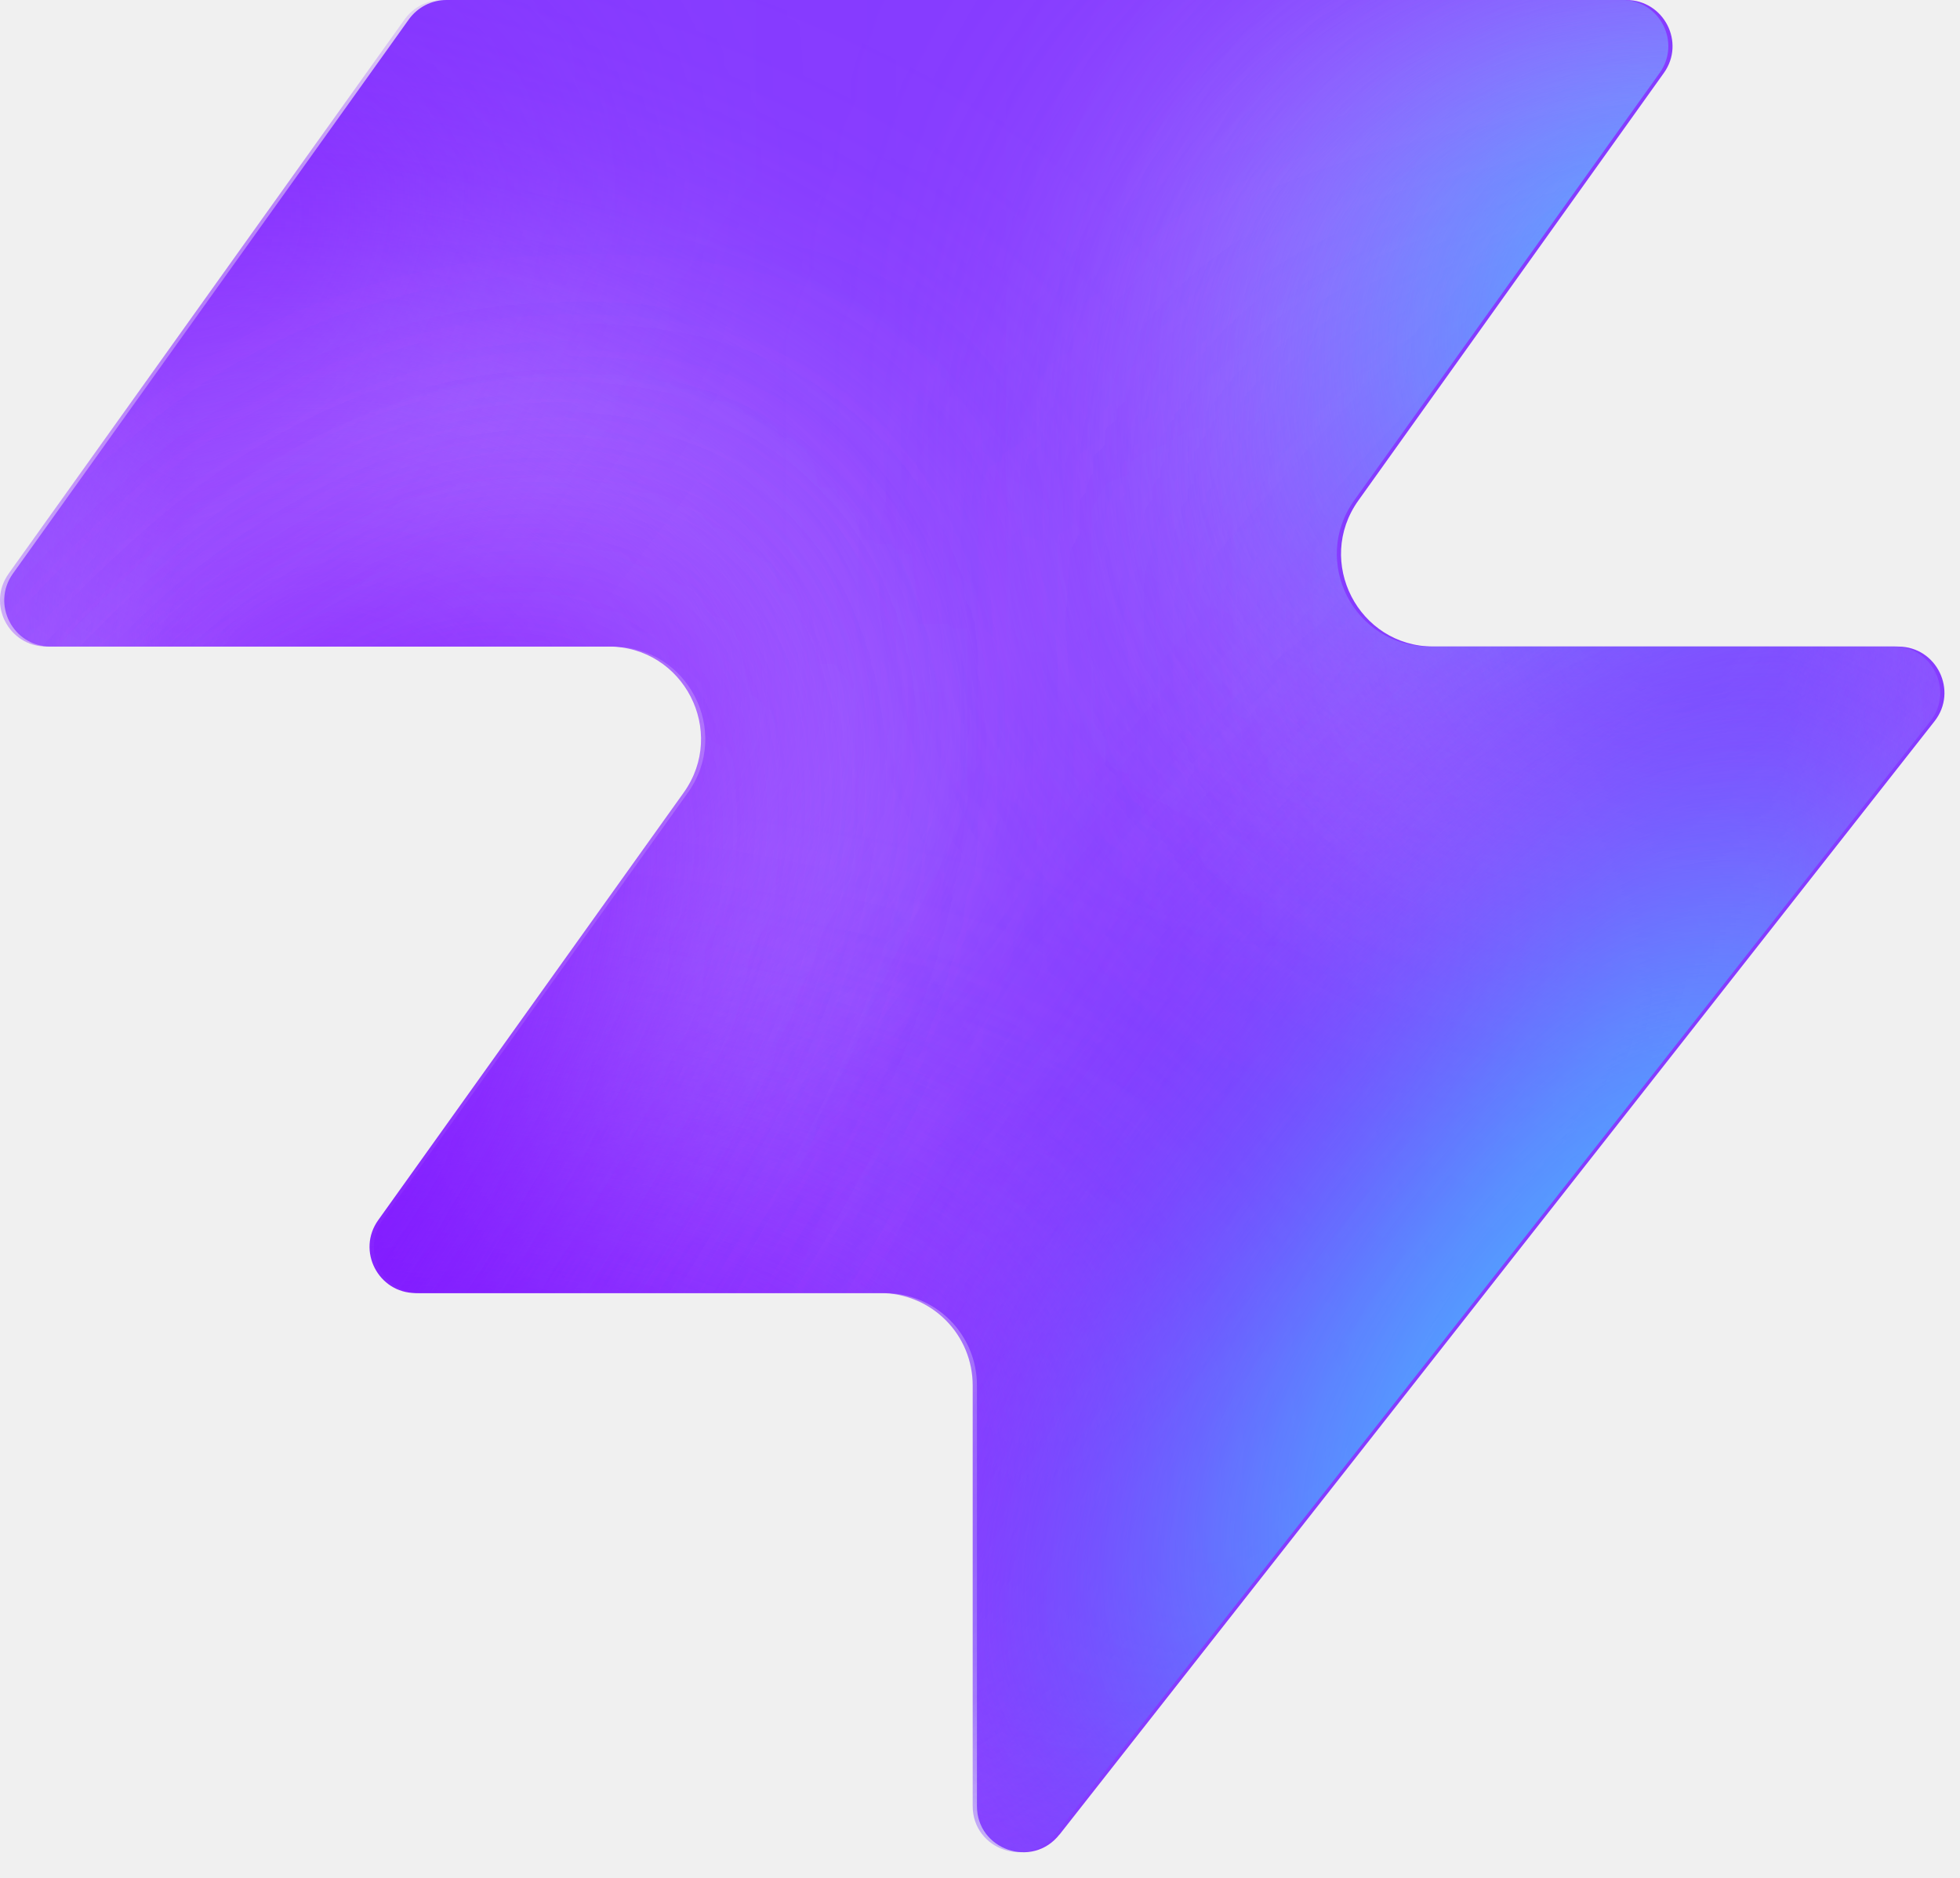
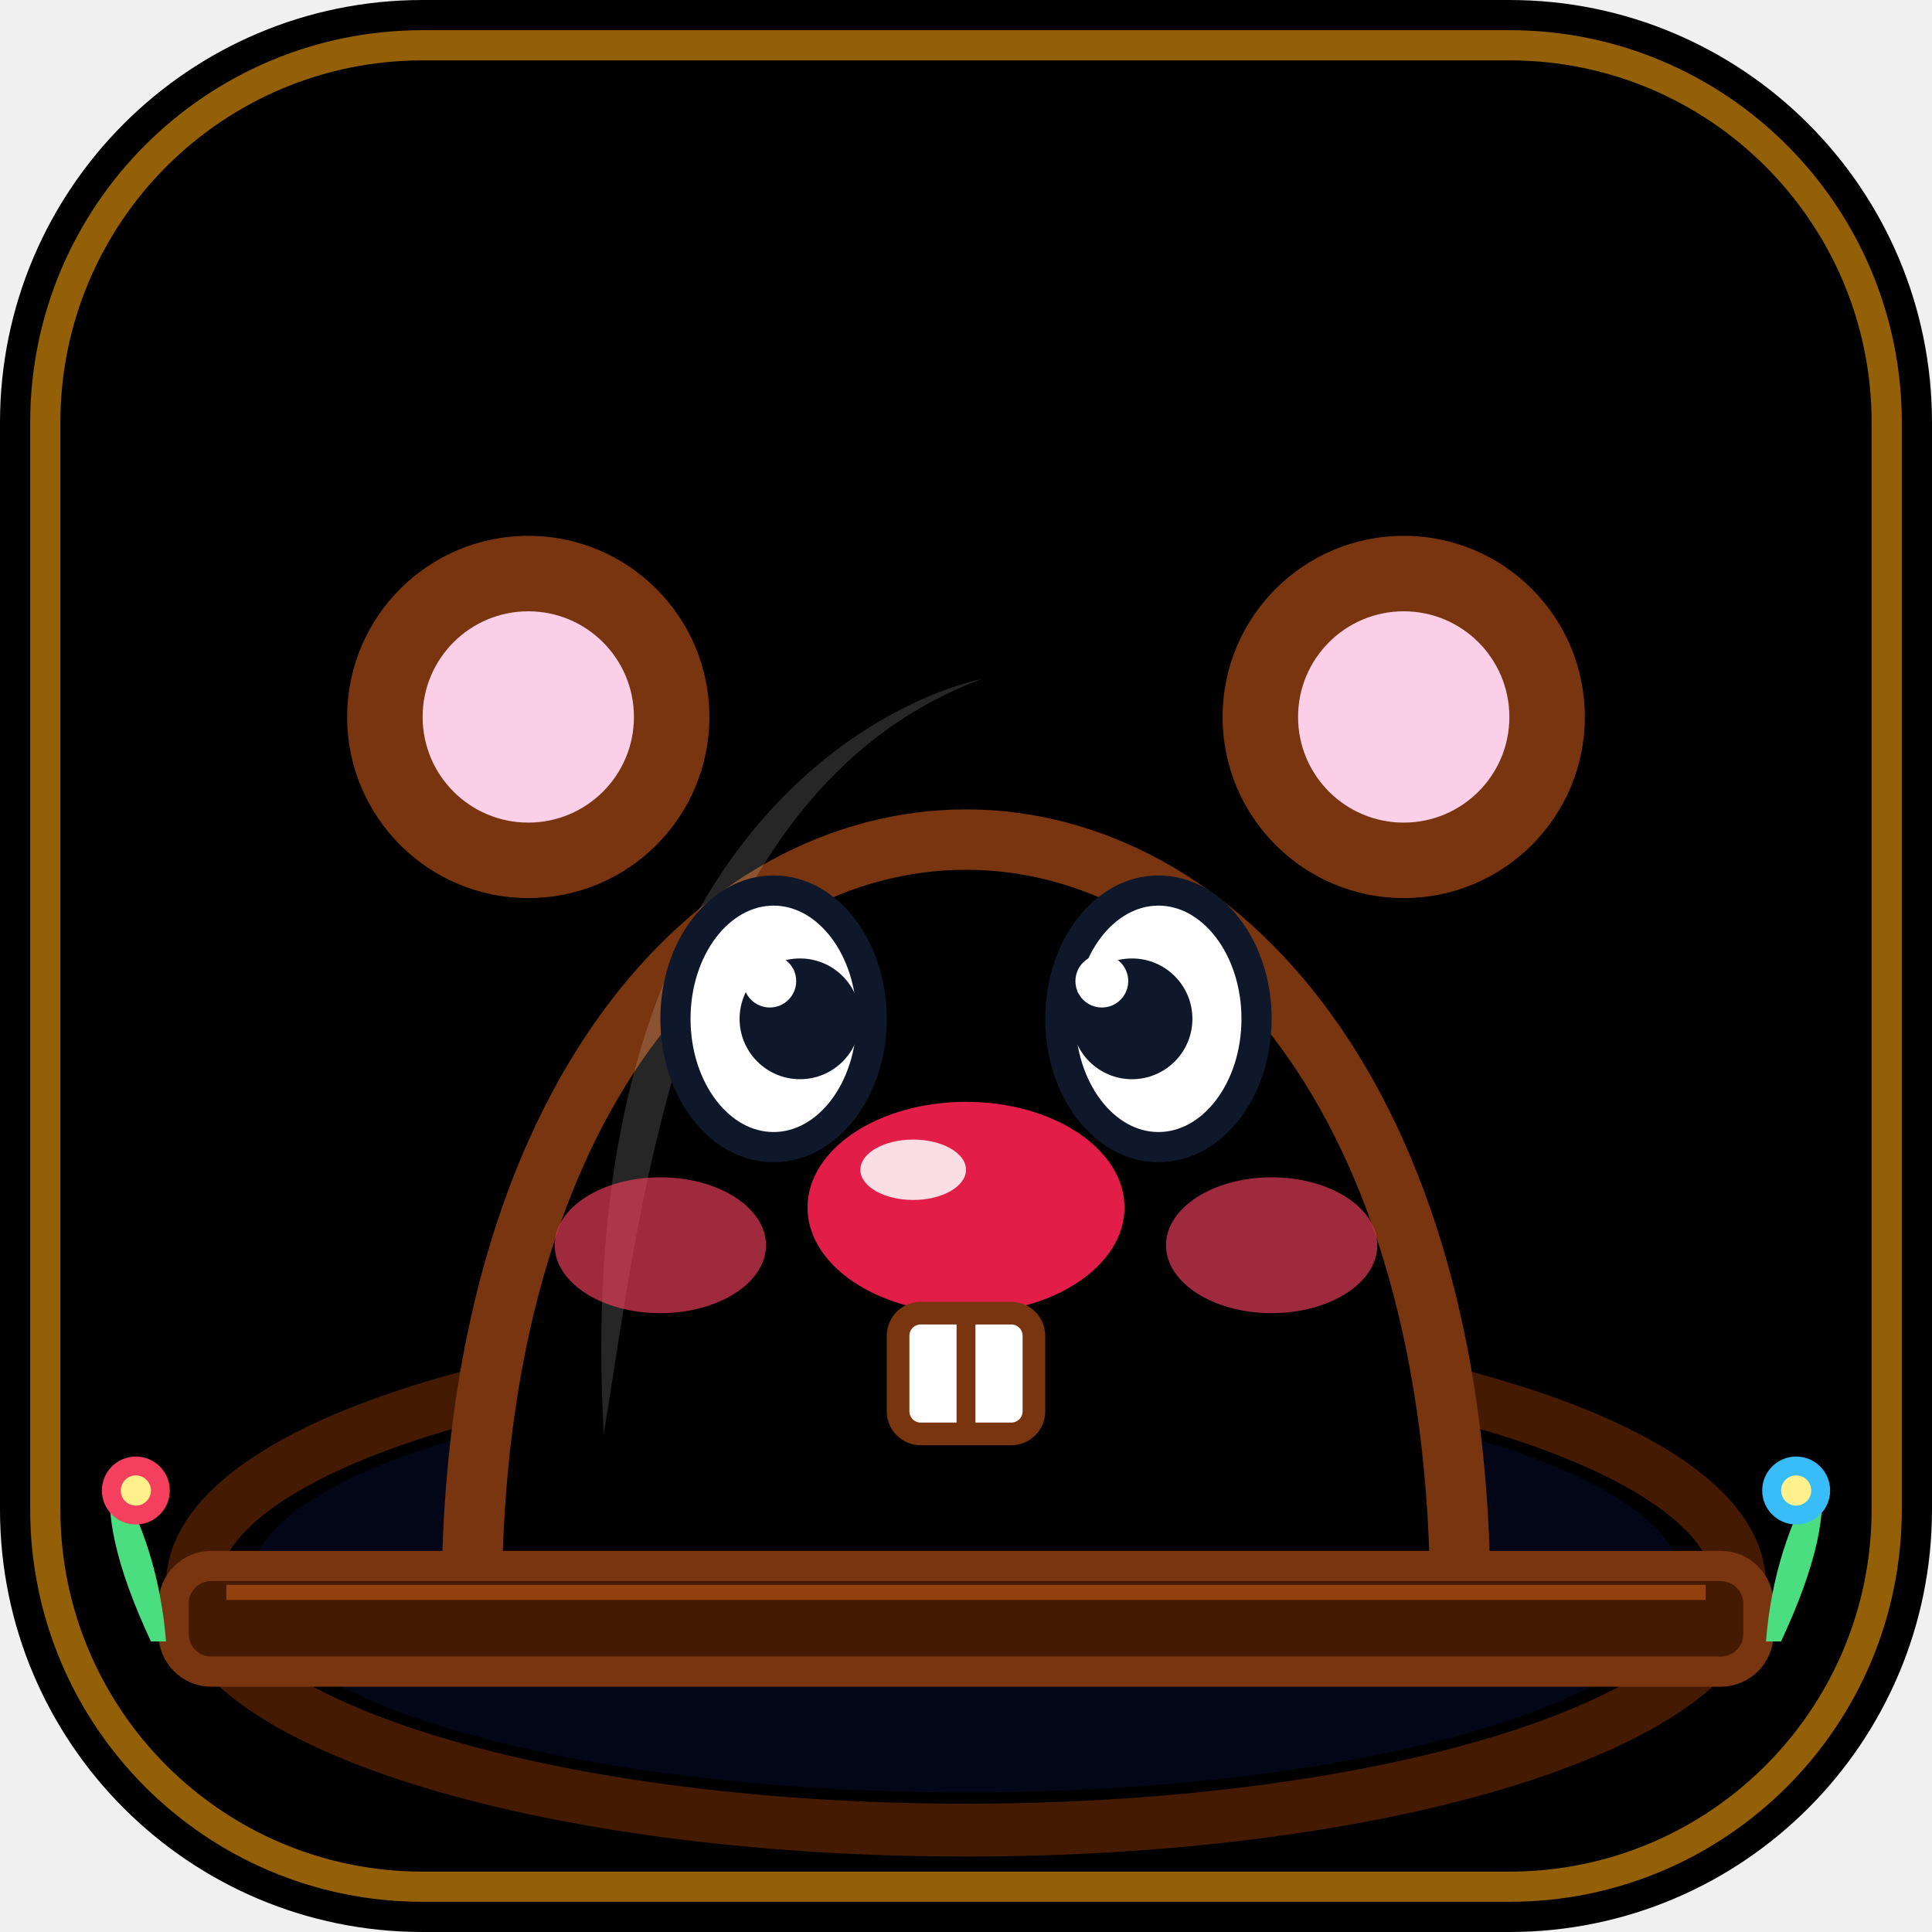
- <svg xmlns="http://www.w3.org/2000/svg" width="48" height="46" fill="none" viewBox="0 0 48 46">
-   <path fill="#863bff" d="M25.946 44.938c-.664.845-2.021.375-2.021-.698V33.937a2.26 2.26 0 0 0-2.262-2.262H10.287c-.92 0-1.456-1.04-.92-1.788l7.48-10.471c1.07-1.497 0-3.578-1.842-3.578H1.237c-.92 0-1.456-1.04-.92-1.788L10.013.474c.214-.297.556-.474.92-.474h28.894c.92 0 1.456 1.04.92 1.788l-7.48 10.471c-1.07 1.498 0 3.579 1.842 3.579h11.377c.943 0 1.473 1.088.89 1.83L25.947 44.94z" style="fill:#863bff;fill:color(display-p3 .525 .23 1);fill-opacity:1" />
-   <mask id="a" width="48" height="46" x="0" y="0" maskUnits="userSpaceOnUse" style="mask-type:alpha">
-     <path fill="#000" d="M25.842 44.938c-.664.844-2.021.375-2.021-.698V33.937a2.26 2.26 0 0 0-2.262-2.262H10.183c-.92 0-1.456-1.04-.92-1.788l7.48-10.471c1.07-1.498 0-3.579-1.842-3.579H1.133c-.92 0-1.456-1.04-.92-1.787L9.91.473c.214-.297.556-.474.92-.474h28.894c.92 0 1.456 1.04.92 1.788l-7.48 10.471c-1.07 1.498 0 3.578 1.842 3.578h11.377c.943 0 1.473 1.088.89 1.832L25.843 44.94z" style="fill:#000;fill-opacity:1" />
-   </mask>
-   <g mask="url(#a)">
-     <g filter="url(#b)">
-       <ellipse cx="5.508" cy="14.704" fill="#ede6ff" rx="5.508" ry="14.704" style="fill:#ede6ff;fill:color(display-p3 .927 .903 1);fill-opacity:1" transform="matrix(.00324 1 1 -.00324 -4.47 31.516)" />
-     </g>
-     <g filter="url(#c)">
-       <ellipse cx="10.399" cy="29.851" fill="#ede6ff" rx="10.399" ry="29.851" style="fill:#ede6ff;fill:color(display-p3 .927 .903 1);fill-opacity:1" transform="matrix(.00324 1 1 -.00324 -39.328 7.883)" />
-     </g>
-     <g filter="url(#d)">
-       <ellipse cx="5.508" cy="30.487" fill="#7e14ff" rx="5.508" ry="30.487" style="fill:#7e14ff;fill:color(display-p3 .492 .077 1);fill-opacity:1" transform="rotate(89.814 -25.913 -14.639)scale(1 -1)" />
-     </g>
-     <g filter="url(#e)">
-       <ellipse cx="5.508" cy="30.599" fill="#7e14ff" rx="5.508" ry="30.599" style="fill:#7e14ff;fill:color(display-p3 .492 .077 1);fill-opacity:1" transform="rotate(89.814 -32.644 -3.334)scale(1 -1)" />
-     </g>
-     <g filter="url(#f)">
-       <ellipse cx="5.508" cy="30.599" fill="#7e14ff" rx="5.508" ry="30.599" style="fill:#7e14ff;fill:color(display-p3 .492 .077 1);fill-opacity:1" transform="matrix(.00324 1 1 -.00324 -34.34 30.47)" />
-     </g>
-     <g filter="url(#g)">
-       <ellipse cx="14.072" cy="22.078" fill="#ede6ff" rx="14.072" ry="22.078" style="fill:#ede6ff;fill:color(display-p3 .927 .903 1);fill-opacity:1" transform="rotate(93.35 24.506 48.493)scale(-1 1)" />
-     </g>
-     <g filter="url(#h)">
-       <ellipse cx="3.47" cy="21.501" fill="#7e14ff" rx="3.47" ry="21.501" style="fill:#7e14ff;fill:color(display-p3 .492 .077 1);fill-opacity:1" transform="rotate(89.009 28.708 47.59)scale(-1 1)" />
-     </g>
-     <g filter="url(#i)">
-       <ellipse cx="3.47" cy="21.501" fill="#7e14ff" rx="3.47" ry="21.501" style="fill:#7e14ff;fill:color(display-p3 .492 .077 1);fill-opacity:1" transform="rotate(89.009 28.708 47.59)scale(-1 1)" />
-     </g>
-     <g filter="url(#j)">
-       <ellipse cx=".387" cy="8.972" fill="#7e14ff" rx="4.407" ry="29.108" style="fill:#7e14ff;fill:color(display-p3 .492 .077 1);fill-opacity:1" transform="rotate(39.51 .387 8.972)" />
-     </g>
-     <g filter="url(#k)">
-       <ellipse cx="47.523" cy="-6.092" fill="#7e14ff" rx="4.407" ry="29.108" style="fill:#7e14ff;fill:color(display-p3 .492 .077 1);fill-opacity:1" transform="rotate(37.892 47.523 -6.092)" />
-     </g>
-     <g filter="url(#l)">
-       <ellipse cx="41.412" cy="6.333" fill="#47bfff" rx="5.971" ry="9.665" style="fill:#47bfff;fill:color(display-p3 .28 .748 1);fill-opacity:1" transform="rotate(37.892 41.412 6.333)" />
-     </g>
-     <g filter="url(#m)">
-       <ellipse cx="-1.879" cy="38.332" fill="#7e14ff" rx="4.407" ry="29.108" style="fill:#7e14ff;fill:color(display-p3 .492 .077 1);fill-opacity:1" transform="rotate(37.892 -1.88 38.332)" />
-     </g>
-     <g filter="url(#n)">
-       <ellipse cx="-1.879" cy="38.332" fill="#7e14ff" rx="4.407" ry="29.108" style="fill:#7e14ff;fill:color(display-p3 .492 .077 1);fill-opacity:1" transform="rotate(37.892 -1.88 38.332)" />
-     </g>
-     <g filter="url(#o)">
-       <ellipse cx="35.651" cy="29.907" fill="#7e14ff" rx="4.407" ry="29.108" style="fill:#7e14ff;fill:color(display-p3 .492 .077 1);fill-opacity:1" transform="rotate(37.892 35.651 29.907)" />
-     </g>
-     <g filter="url(#p)">
-       <ellipse cx="38.418" cy="32.4" fill="#47bfff" rx="5.971" ry="15.297" style="fill:#47bfff;fill:color(display-p3 .28 .748 1);fill-opacity:1" transform="rotate(37.892 38.418 32.4)" />
-     </g>
-   </g>
+ <svg xmlns="http://www.w3.org/2000/svg" viewBox="0 0 512 512" width="100%" height="100%">
  <defs>
-     <filter id="b" width="60.045" height="41.654" x="-19.77" y="16.149" color-interpolation-filters="sRGB" filterUnits="userSpaceOnUse">
-       <feFlood flood-opacity="0" result="BackgroundImageFix" />
-       <feBlend in="SourceGraphic" in2="BackgroundImageFix" result="shape" />
-       <feGaussianBlur result="effect1_foregroundBlur_2002_17158" stdDeviation="7.659" />
-     </filter>
-     <filter id="c" width="90.34" height="51.437" x="-54.613" y="-7.533" color-interpolation-filters="sRGB" filterUnits="userSpaceOnUse">
-       <feFlood flood-opacity="0" result="BackgroundImageFix" />
-       <feBlend in="SourceGraphic" in2="BackgroundImageFix" result="shape" />
-       <feGaussianBlur result="effect1_foregroundBlur_2002_17158" stdDeviation="7.659" />
-     </filter>
-     <filter id="d" width="79.355" height="29.4" x="-49.64" y="2.03" color-interpolation-filters="sRGB" filterUnits="userSpaceOnUse">
-       <feFlood flood-opacity="0" result="BackgroundImageFix" />
-       <feBlend in="SourceGraphic" in2="BackgroundImageFix" result="shape" />
-       <feGaussianBlur result="effect1_foregroundBlur_2002_17158" stdDeviation="4.596" />
-     </filter>
-     <filter id="e" width="79.579" height="29.4" x="-45.045" y="20.029" color-interpolation-filters="sRGB" filterUnits="userSpaceOnUse">
-       <feFlood flood-opacity="0" result="BackgroundImageFix" />
-       <feBlend in="SourceGraphic" in2="BackgroundImageFix" result="shape" />
-       <feGaussianBlur result="effect1_foregroundBlur_2002_17158" stdDeviation="4.596" />
-     </filter>
-     <filter id="f" width="79.579" height="29.4" x="-43.513" y="21.178" color-interpolation-filters="sRGB" filterUnits="userSpaceOnUse">
-       <feFlood flood-opacity="0" result="BackgroundImageFix" />
-       <feBlend in="SourceGraphic" in2="BackgroundImageFix" result="shape" />
-       <feGaussianBlur result="effect1_foregroundBlur_2002_17158" stdDeviation="4.596" />
-     </filter>
-     <filter id="g" width="74.749" height="58.852" x="15.756" y="-17.901" color-interpolation-filters="sRGB" filterUnits="userSpaceOnUse">
-       <feFlood flood-opacity="0" result="BackgroundImageFix" />
-       <feBlend in="SourceGraphic" in2="BackgroundImageFix" result="shape" />
-       <feGaussianBlur result="effect1_foregroundBlur_2002_17158" stdDeviation="7.659" />
-     </filter>
-     <filter id="h" width="61.377" height="25.362" x="23.548" y="2.284" color-interpolation-filters="sRGB" filterUnits="userSpaceOnUse">
-       <feFlood flood-opacity="0" result="BackgroundImageFix" />
-       <feBlend in="SourceGraphic" in2="BackgroundImageFix" result="shape" />
-       <feGaussianBlur result="effect1_foregroundBlur_2002_17158" stdDeviation="4.596" />
-     </filter>
-     <filter id="i" width="61.377" height="25.362" x="23.548" y="2.284" color-interpolation-filters="sRGB" filterUnits="userSpaceOnUse">
-       <feFlood flood-opacity="0" result="BackgroundImageFix" />
-       <feBlend in="SourceGraphic" in2="BackgroundImageFix" result="shape" />
-       <feGaussianBlur result="effect1_foregroundBlur_2002_17158" stdDeviation="4.596" />
-     </filter>
-     <filter id="j" width="56.045" height="63.649" x="-27.636" y="-22.853" color-interpolation-filters="sRGB" filterUnits="userSpaceOnUse">
-       <feFlood flood-opacity="0" result="BackgroundImageFix" />
-       <feBlend in="SourceGraphic" in2="BackgroundImageFix" result="shape" />
-       <feGaussianBlur result="effect1_foregroundBlur_2002_17158" stdDeviation="4.596" />
-     </filter>
-     <filter id="k" width="54.814" height="64.646" x="20.116" y="-38.415" color-interpolation-filters="sRGB" filterUnits="userSpaceOnUse">
-       <feFlood flood-opacity="0" result="BackgroundImageFix" />
-       <feBlend in="SourceGraphic" in2="BackgroundImageFix" result="shape" />
-       <feGaussianBlur result="effect1_foregroundBlur_2002_17158" stdDeviation="4.596" />
-     </filter>
-     <filter id="l" width="33.541" height="35.313" x="24.641" y="-11.323" color-interpolation-filters="sRGB" filterUnits="userSpaceOnUse">
-       <feFlood flood-opacity="0" result="BackgroundImageFix" />
-       <feBlend in="SourceGraphic" in2="BackgroundImageFix" result="shape" />
-       <feGaussianBlur result="effect1_foregroundBlur_2002_17158" stdDeviation="4.596" />
-     </filter>
-     <filter id="m" width="54.814" height="64.646" x="-29.286" y="6.009" color-interpolation-filters="sRGB" filterUnits="userSpaceOnUse">
-       <feFlood flood-opacity="0" result="BackgroundImageFix" />
-       <feBlend in="SourceGraphic" in2="BackgroundImageFix" result="shape" />
-       <feGaussianBlur result="effect1_foregroundBlur_2002_17158" stdDeviation="4.596" />
-     </filter>
-     <filter id="n" width="54.814" height="64.646" x="-29.286" y="6.009" color-interpolation-filters="sRGB" filterUnits="userSpaceOnUse">
-       <feFlood flood-opacity="0" result="BackgroundImageFix" />
-       <feBlend in="SourceGraphic" in2="BackgroundImageFix" result="shape" />
-       <feGaussianBlur result="effect1_foregroundBlur_2002_17158" stdDeviation="4.596" />
-     </filter>
-     <filter id="o" width="54.814" height="64.646" x="8.244" y="-2.416" color-interpolation-filters="sRGB" filterUnits="userSpaceOnUse">
-       <feFlood flood-opacity="0" result="BackgroundImageFix" />
-       <feBlend in="SourceGraphic" in2="BackgroundImageFix" result="shape" />
-       <feGaussianBlur result="effect1_foregroundBlur_2002_17158" stdDeviation="4.596" />
-     </filter>
-     <filter id="p" width="39.409" height="43.623" x="18.713" y="10.588" color-interpolation-filters="sRGB" filterUnits="userSpaceOnUse">
-       <feFlood flood-opacity="0" result="BackgroundImageFix" />
-       <feBlend in="SourceGraphic" in2="BackgroundImageFix" result="shape" />
-       <feGaussianBlur result="effect1_foregroundBlur_2002_17158" stdDeviation="4.596" />
-     </filter>
+     <linearGradient id="bg" x1="0" y1="0" x2="0" y2="1">
+       <stop offset="0%" stopColor="#1e293b" />
+       <stop offset="100%" stopColor="#090d16" />
+     </linearGradient>
+     <linearGradient id="mole-body" x1="0" y1="0" x2="0" y2="1">
+       <stop offset="0%" stopColor="#d97706" />
+       <stop offset="100%" stopColor="#92400e" />
+     </linearGradient>
  </defs>
+   <rect width="512" height="512" rx="112" fill="url(#bg)" />
+   <rect x="12" y="12" width="488" height="488" rx="100" fill="none" stroke="#f59e0b" stroke-width="8" opacity="0.6" />
+   <ellipse cx="256" cy="420" rx="190" ry="55" fill="#020617" />
+   <ellipse cx="256" cy="420" rx="205" ry="65" fill="none" stroke="#451a03" stroke-width="14" />
+   <circle cx="140" cy="190" r="48" fill="#78350f" />
+   <circle cx="140" cy="190" r="28" fill="#fbcfe8" />
+   <circle cx="372" cy="190" r="48" fill="#78350f" />
+   <circle cx="372" cy="190" r="28" fill="#fbcfe8" />
+   <path d="M 125 425 C 125 155, 387 155, 387 425 Z" fill="url(#mole-body)" stroke="#78350f" stroke-width="16" stroke-linejoin="round" />
+   <path d="M 160 380 C 150 200, 260 180, 260 180 C 180 210, 170 320, 160 380 Z" fill="#ffffff" opacity="0.15" />
+   <ellipse cx="175" cy="330" rx="28" ry="18" fill="#f43f5e" opacity="0.65" />
+   <ellipse cx="337" cy="330" rx="28" ry="18" fill="#f43f5e" opacity="0.65" />
+   <ellipse cx="205" cy="270" rx="26" ry="34" fill="#ffffff" stroke="#0f172a" stroke-width="8" />
+   <circle cx="212" cy="270" r="16" fill="#0f172a" />
+   <circle cx="204" cy="260" r="7" fill="#ffffff" />
+   <ellipse cx="307" cy="270" rx="26" ry="34" fill="#ffffff" stroke="#0f172a" stroke-width="8" />
+   <circle cx="300" cy="270" r="16" fill="#0f172a" />
+   <circle cx="292" cy="260" r="7" fill="#ffffff" />
+   <ellipse cx="256" cy="320" rx="42" ry="28" fill="#e11d48" />
+   <ellipse cx="242" cy="310" rx="14" ry="8" fill="#ffffff" opacity="0.85" />
+   <rect x="238" y="348" width="36" height="32" rx="6" fill="#ffffff" stroke="#78350f" stroke-width="6" />
+   <line x1="256" y1="348" x2="256" y2="380" stroke="#78350f" stroke-width="5" />
+   <rect x="46" y="415" width="420" height="28" rx="10" fill="#451a03" stroke="#78350f" stroke-width="8" />
+   <line x1="60" y1="422" x2="452" y2="422" stroke="#92400e" stroke-width="4" />
+   <path d="M 40 435 Q 26 405, 30 390 Q 42 410, 44 435" fill="#4ade80" />
+   <circle cx="36" cy="395" r="9" fill="#f43f5e" />
+   <circle cx="36" cy="395" r="4" fill="#fef08a" />
+   <path d="M 472 435 Q 486 405, 482 390 Q 470 410, 468 435" fill="#4ade80" />
+   <circle cx="476" cy="395" r="9" fill="#38bdf8" />
+   <circle cx="476" cy="395" r="4" fill="#fef08a" />
</svg>
